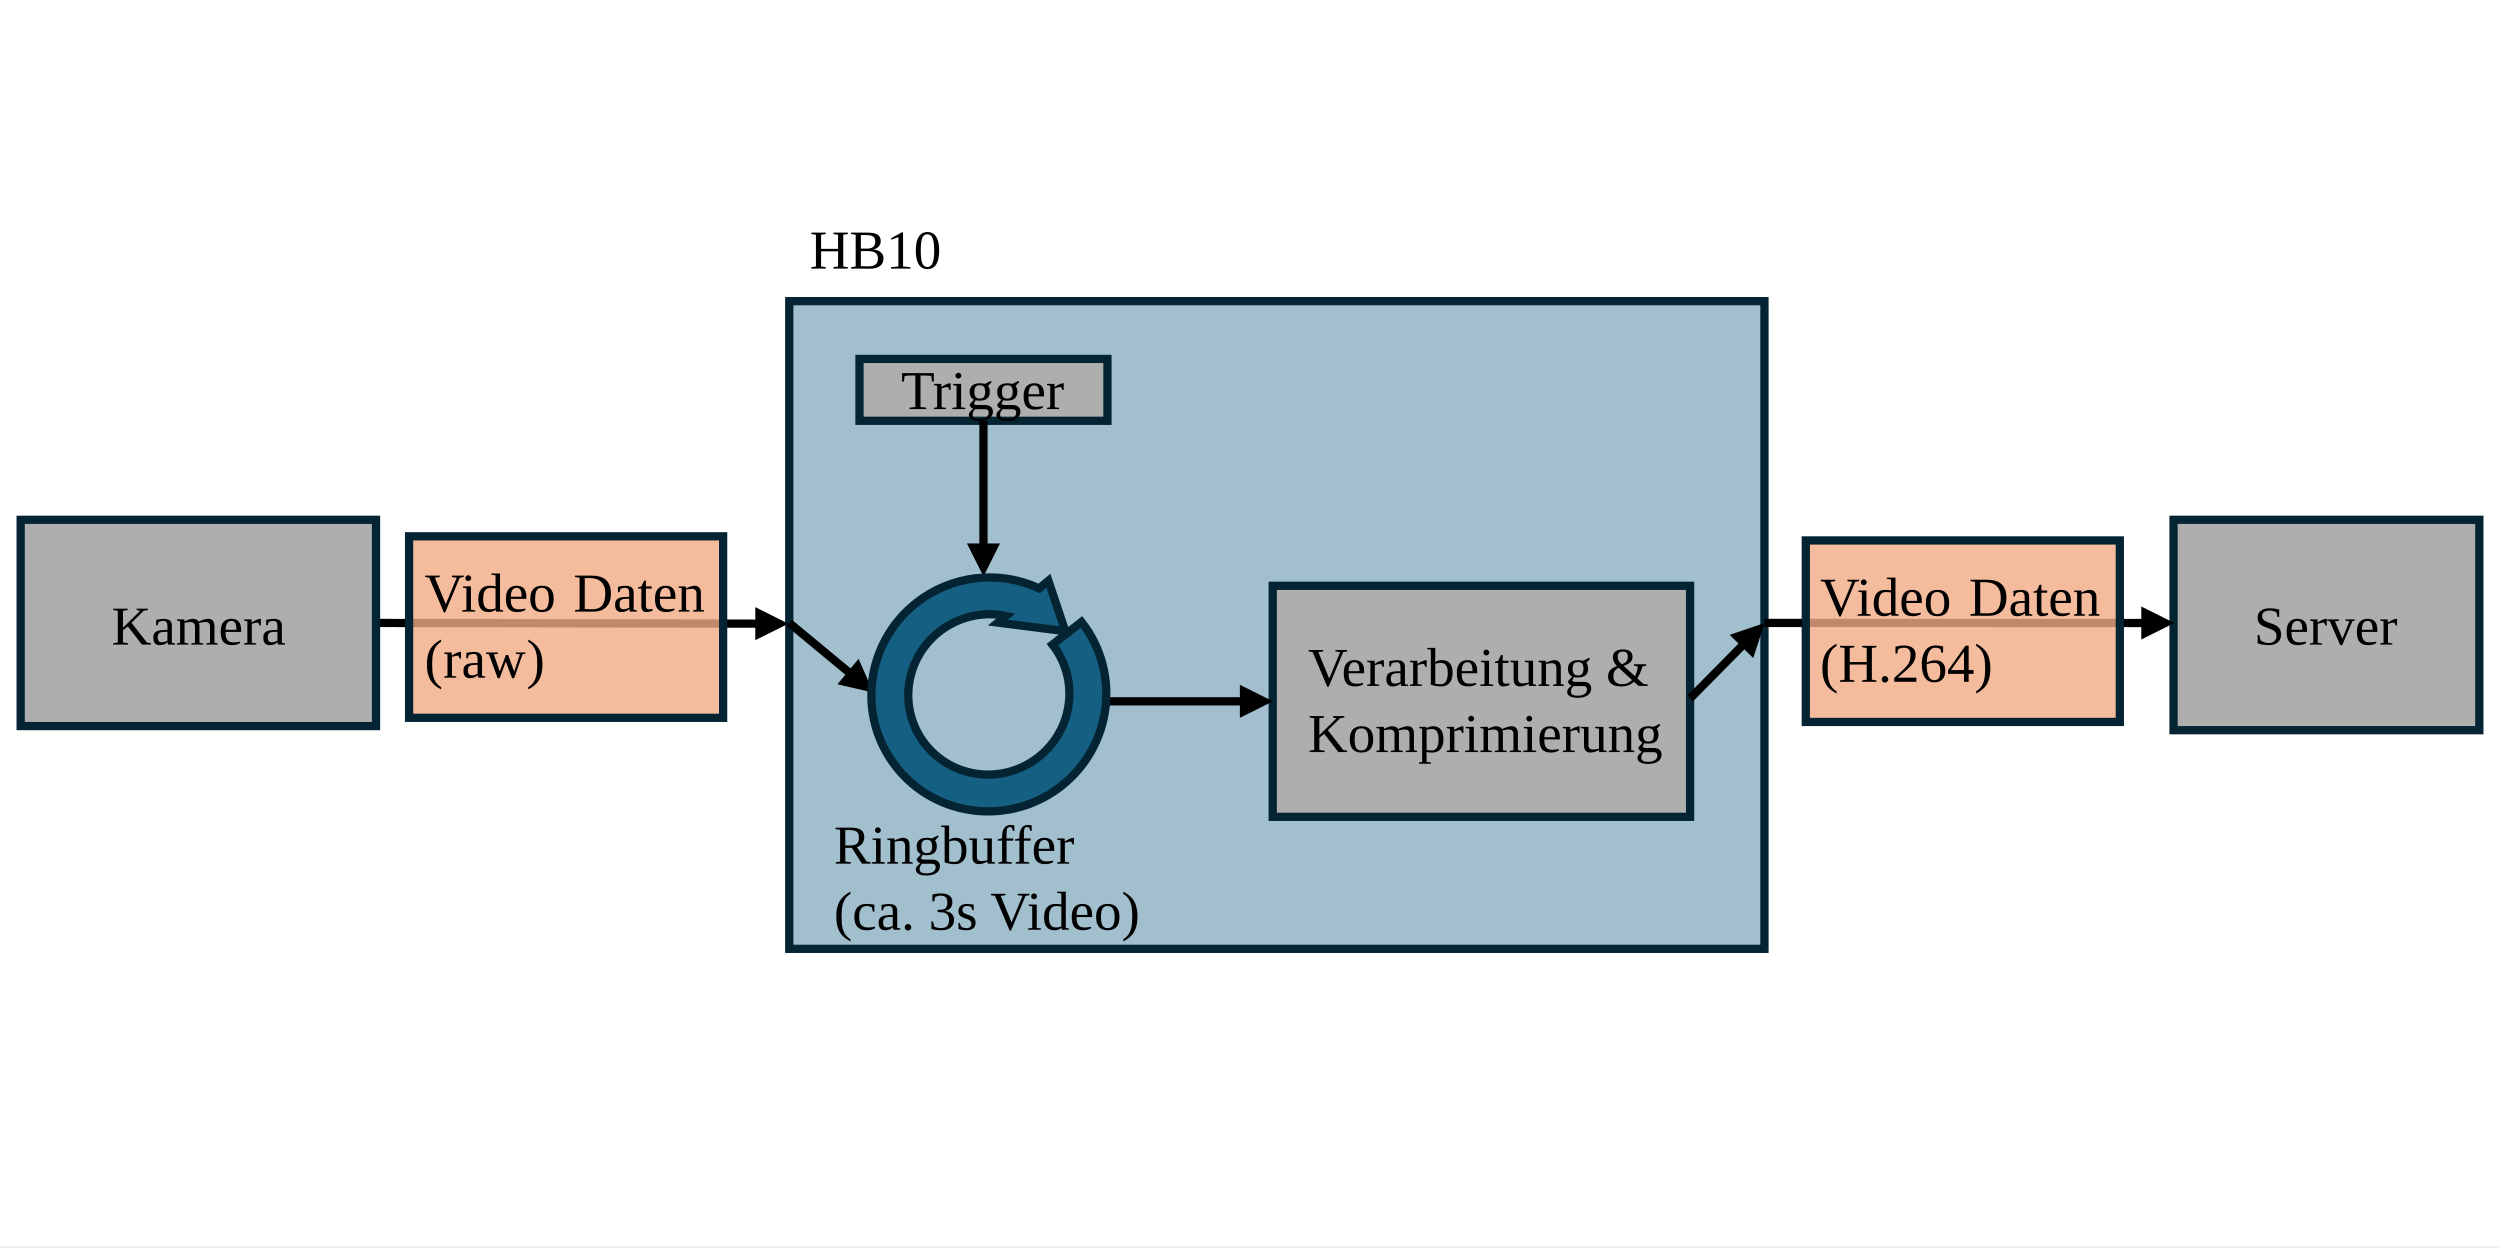
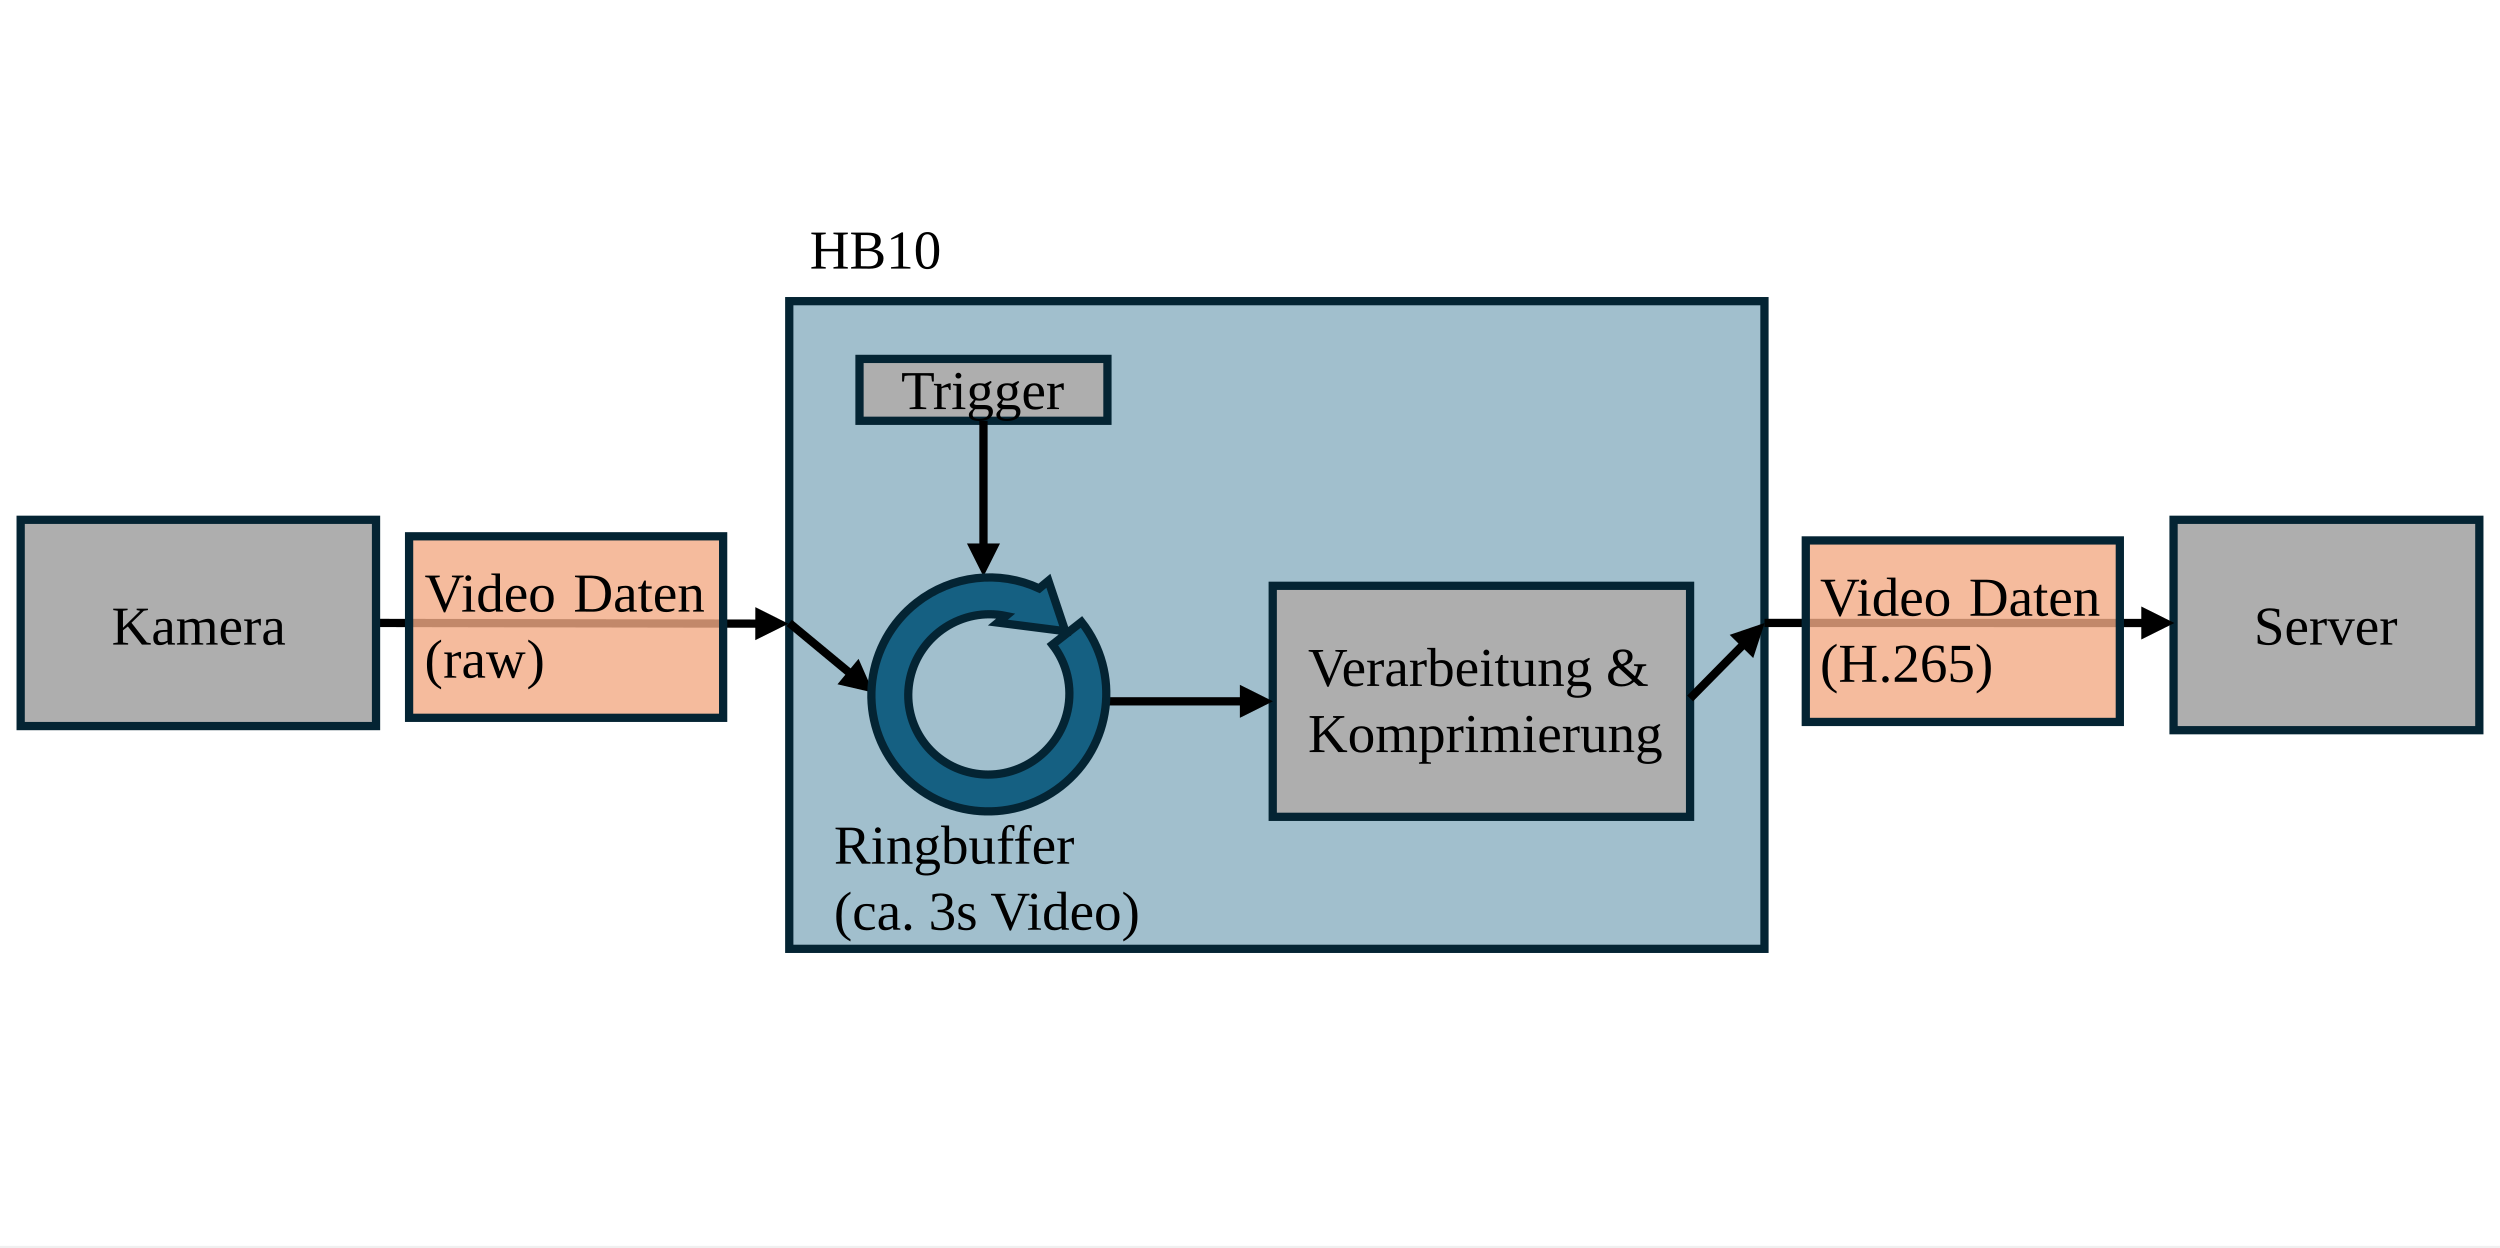
<svg xmlns="http://www.w3.org/2000/svg" width="605" height="302" overflow="hidden">
  <g>
    <rect x="0" y="0" width="605" height="301.501" fill="#FFFFFF" />
    <rect x="191" y="72.879" width="236" height="156.74" stroke="#042433" stroke-width="2.001" stroke-miterlimit="8" fill="#156082" fill-opacity="0.4" />
    <rect x="308" y="141.765" width="101" height="55.907" stroke="#042433" stroke-width="2.001" stroke-miterlimit="8" fill="#AEAEAE" />
    <rect x="208" y="86.856" width="60" height="14.975" stroke="#042433" stroke-width="2.001" stroke-miterlimit="8" fill="#AEAEAE" />
    <text font-family="Times New Roman,Times New Roman_MSFontService,sans-serif" font-weight="400" font-size="13.319" transform="matrix(1 0 0 0.998347 218.075 99)">Trigger</text>
    <path d="M239.001 101.831 239.001 132.846 237 132.846 236.999 101.831ZM242.002 131.514 238 139.506 233.998 131.514Z" />
    <path d="M268 168.72 301.383 168.72 301.383 170.718 268 170.718ZM300.049 165.724 308.053 169.719 300.049 173.715Z" />
    <path d="M91.002 149.752 184.118 149.924 184.115 151.922 90.998 151.749ZM182.79 146.925 190.787 150.936 182.775 154.916Z" />
    <rect x="99" y="129.785" width="76" height="43.927" stroke="#042433" stroke-width="2.001" stroke-miterlimit="8" fill="#F2AA84" fill-opacity="0.8" />
    <text font-family="Times New Roman,Times New Roman_MSFontService,sans-serif" font-weight="400" font-size="13.319" transform="matrix(1 0 0 0.998347 102.741 148)">Video</text>
    <text font-family="Times New Roman,Times New Roman_MSFontService,sans-serif" font-weight="400" font-size="13.319" transform="matrix(1 0 0 0.998347 138.761 148)">Daten</text>
    <text font-family="Times New Roman,Times New Roman_MSFontService,sans-serif" font-weight="400" font-size="13.319" transform="matrix(1 0 0 0.998347 102.741 164)">(</text>
    <text font-family="Times New Roman,Times New Roman_MSFontService,sans-serif" font-weight="400" font-size="13.319" transform="matrix(1 0 0 0.998347 107.244 164)">raw</text>
    <text font-family="Times New Roman,Times New Roman_MSFontService,sans-serif" font-weight="400" font-size="13.319" transform="matrix(1 0 0 0.998347 127.422 164)">)</text>
    <rect x="526" y="125.792" width="74" height="50.916" stroke="#042433" stroke-width="2.001" stroke-miterlimit="8" fill="#AEAEAE" />
    <text font-family="Times New Roman,Times New Roman_MSFontService,sans-serif" font-weight="400" font-size="13.319" transform="matrix(1 0 0 0.998347 545.444 156)">Server</text>
    <rect x="5" y="125.792" width="86" height="49.917" stroke="#042433" stroke-width="2.001" stroke-miterlimit="8" fill="#AEAEAE" />
    <text font-family="Times New Roman,Times New Roman_MSFontService,sans-serif" font-weight="400" font-size="13.319" transform="matrix(1 0 0 0.998347 27.0071 156)">Kamera</text>
    <path d="M427 149.752 519.526 149.766 519.526 151.764 427 151.749ZM518.193 146.769 526.196 150.766 518.191 154.76Z" />
    <path d="M191.639 149.982 206.881 162.601 205.604 164.139 190.361 151.519ZM207.77 159.445 211.377 167.621 202.661 165.596Z" />
    <path d="M0.711-0.701 14.055 12.835 12.632 14.237-0.711 0.701ZM15.254 9.782 18.018 18.278 9.563 15.392Z" transform="matrix(1.00166 0 0 -1 409 169.029)" />
    <text font-family="Times New Roman,Times New Roman_MSFontService,sans-serif" font-weight="400" font-size="13.319" transform="matrix(1 0 0 0.998347 316.533 166)">Verarbeitung &amp;</text>
    <text font-family="Times New Roman,Times New Roman_MSFontService,sans-serif" font-weight="400" font-size="13.319" transform="matrix(1 0 0 0.998347 316.533 182)">Komprimierung</text>
    <text font-family="Times New Roman,Times New Roman_MSFontService,sans-serif" font-weight="400" font-size="13.319" transform="matrix(1 0 0 0.998347 201.811 209)">Ringbuffer</text>
    <text font-family="Times New Roman,Times New Roman_MSFontService,sans-serif" font-weight="400" font-size="13.319" transform="matrix(1 0 0 0.998347 201.811 225)">(ca. 3s Video)</text>
    <text font-family="Times New Roman,Times New Roman_MSFontService,sans-serif" font-weight="400" font-size="13.319" transform="matrix(1 0 0 0.998347 195.958 65)">HB10</text>
    <path d="M261.718 150.504C271.368 162.774 269.154 180.576 256.772 190.266 244.391 199.956 226.531 197.864 216.88 185.594 207.23 173.324 209.444 155.522 221.826 145.832 230.3 139.2 241.776 137.87 251.483 142.395L253.714 140.551 257.798 152.75 241.48 150.668 243.431 149.055C232.908 146.882 222.527 153.625 220.245 164.115 217.963 174.605 224.644 184.871 235.167 187.043 245.69 189.216 256.071 182.473 258.353 171.983 259.577 166.357 258.236 160.505 254.692 156.002Z" stroke="#042433" stroke-width="2" stroke-miterlimit="8" fill="#156082" fill-rule="evenodd" />
    <rect x="437" y="130.784" width="76" height="43.927" stroke="#042433" stroke-width="2.001" stroke-miterlimit="8" fill="#F2AA84" fill-opacity="0.8" />
    <text font-family="Times New Roman,Times New Roman_MSFontService,sans-serif" font-weight="400" font-size="13.319" transform="matrix(1 0 0 0.998347 440.447 149)">Video</text>
    <text font-family="Times New Roman,Times New Roman_MSFontService,sans-serif" font-weight="400" font-size="13.319" transform="matrix(1 0 0 0.998347 476.467 149)">Daten</text>
-     <text font-family="Times New Roman,Times New Roman_MSFontService,sans-serif" font-weight="400" font-size="13.319" transform="matrix(1 0 0 0.998347 440.447 165)">(H.264)</text>
+     <text font-family="Times New Roman,Times New Roman_MSFontService,sans-serif" font-weight="400" font-size="13.319" transform="matrix(1 0 0 0.998347 440.447 165)">(H</text>
+     <text font-family="Times New Roman,Times New Roman_MSFontService,sans-serif" font-weight="400" font-size="13.319" transform="matrix(1 0 0 0.998347 454.622 165)">.265)</text>
  </g>
</svg>
